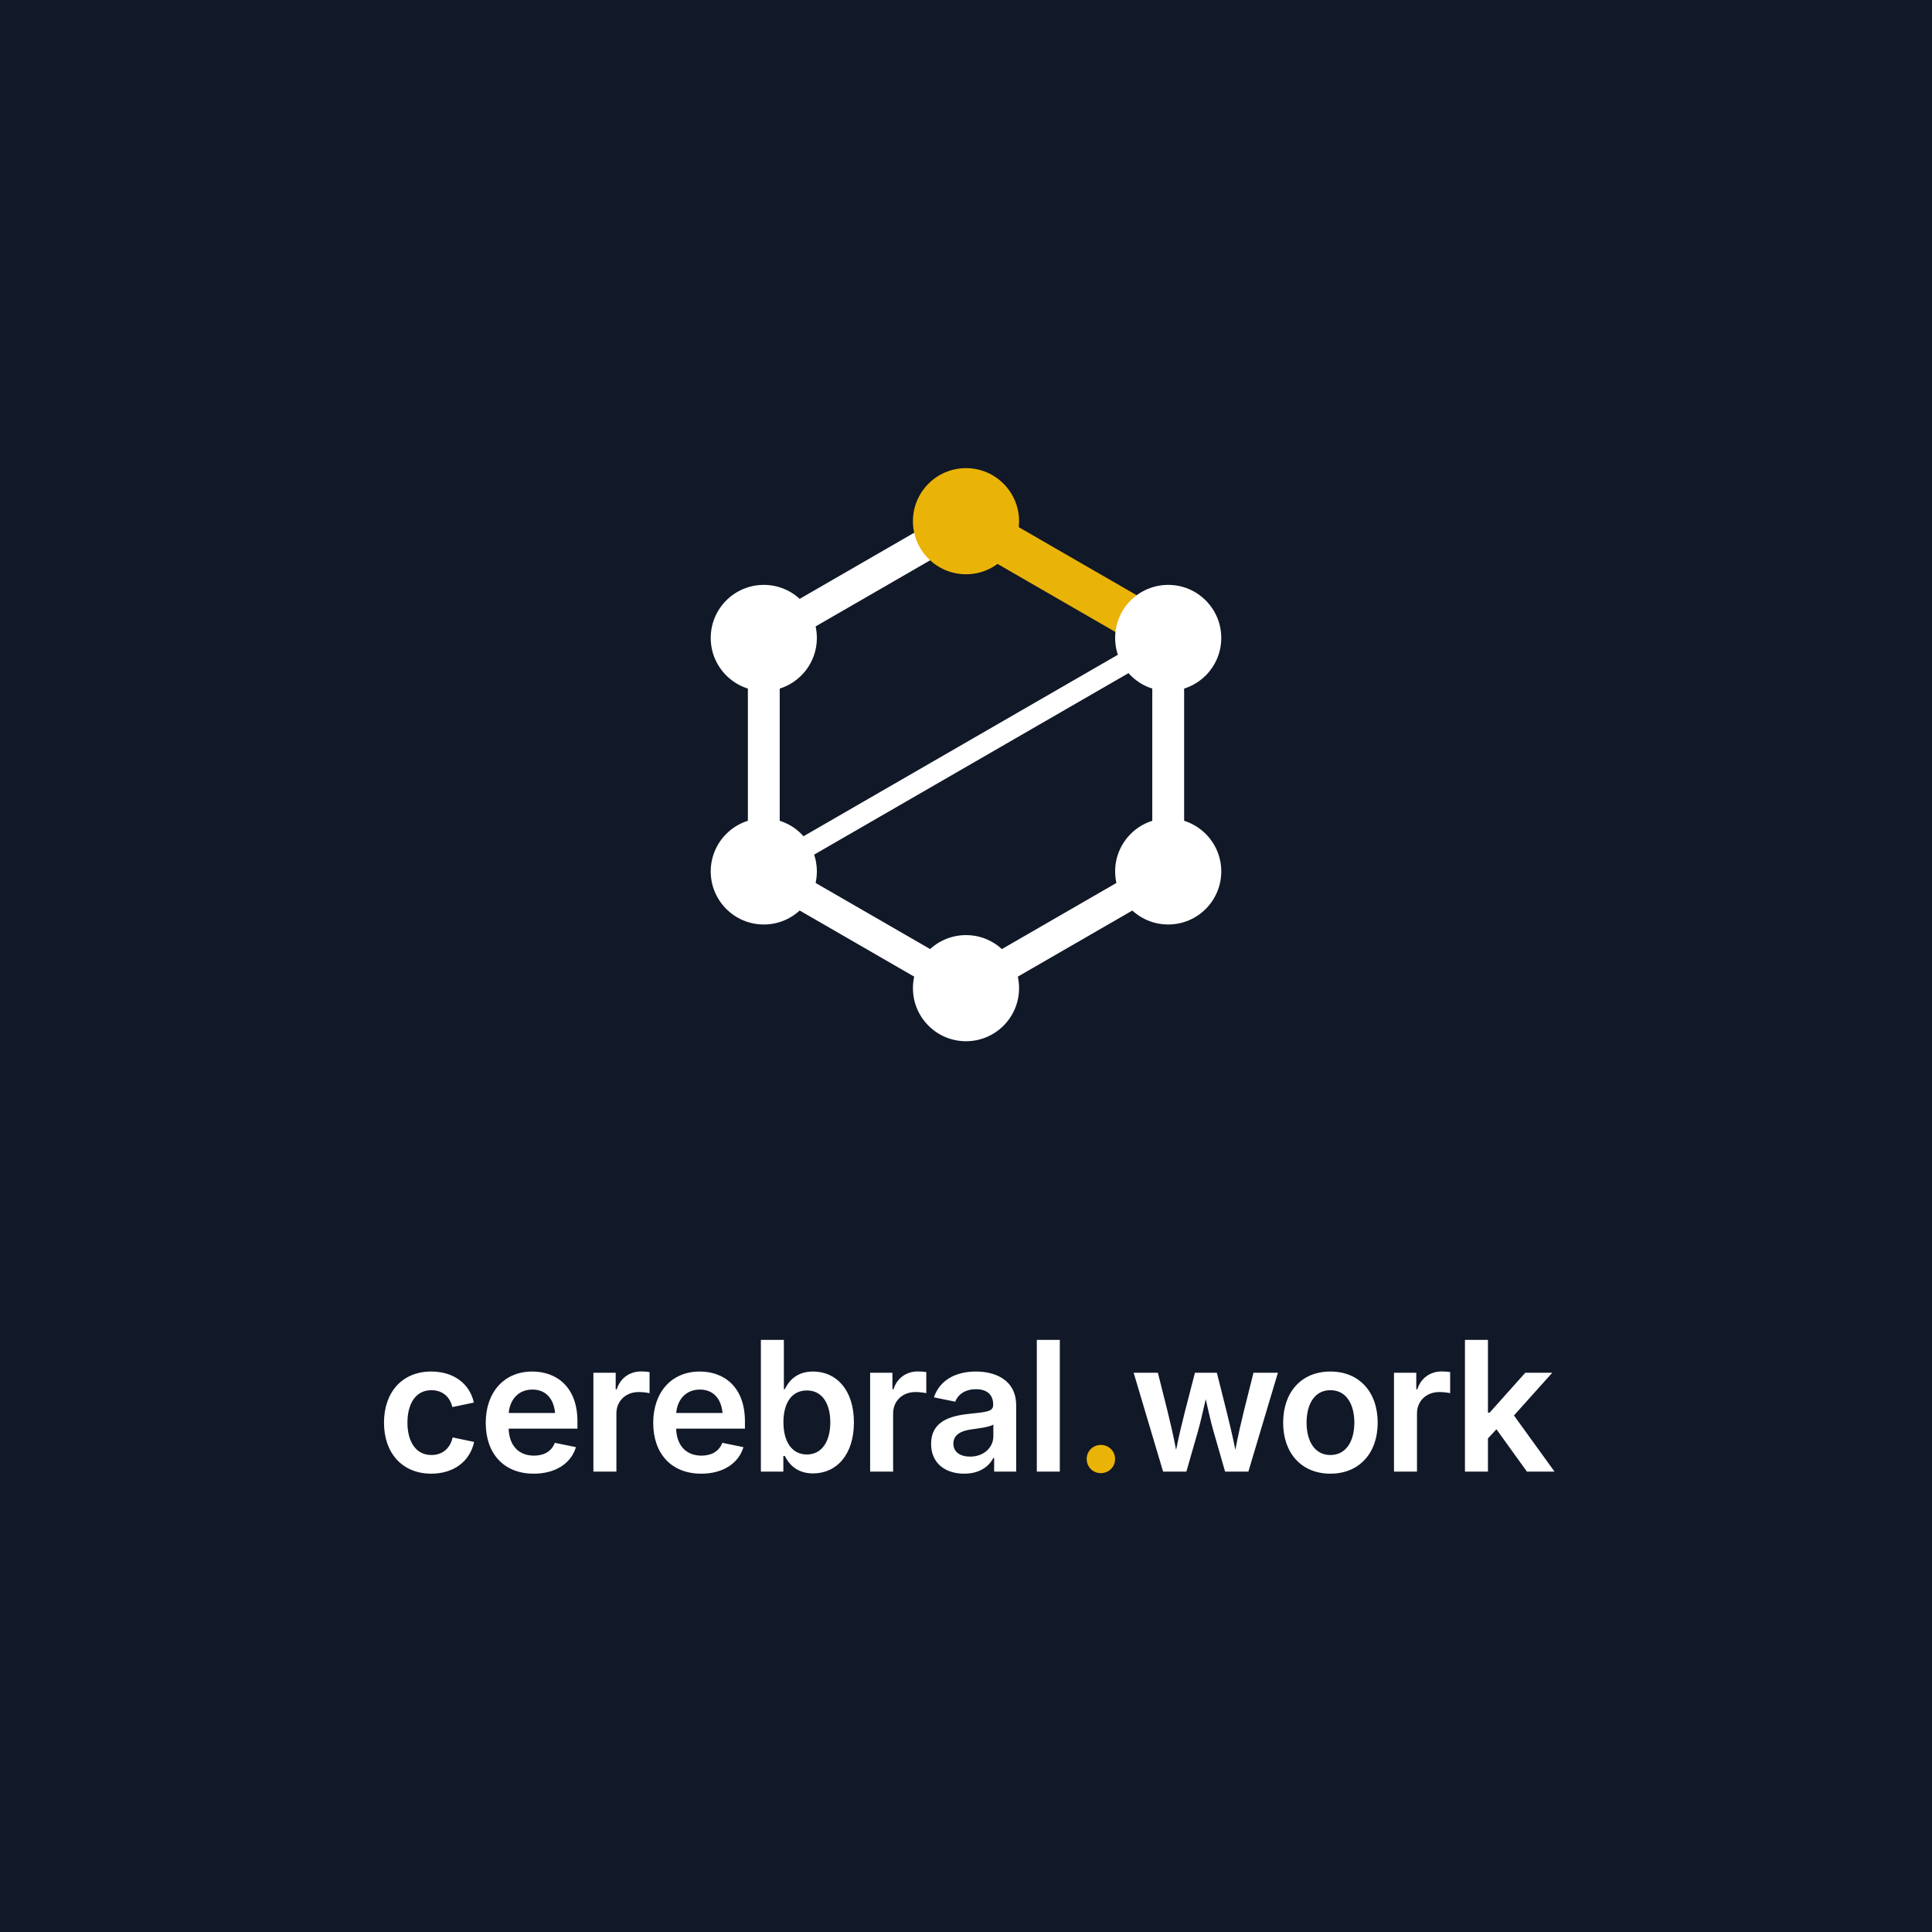
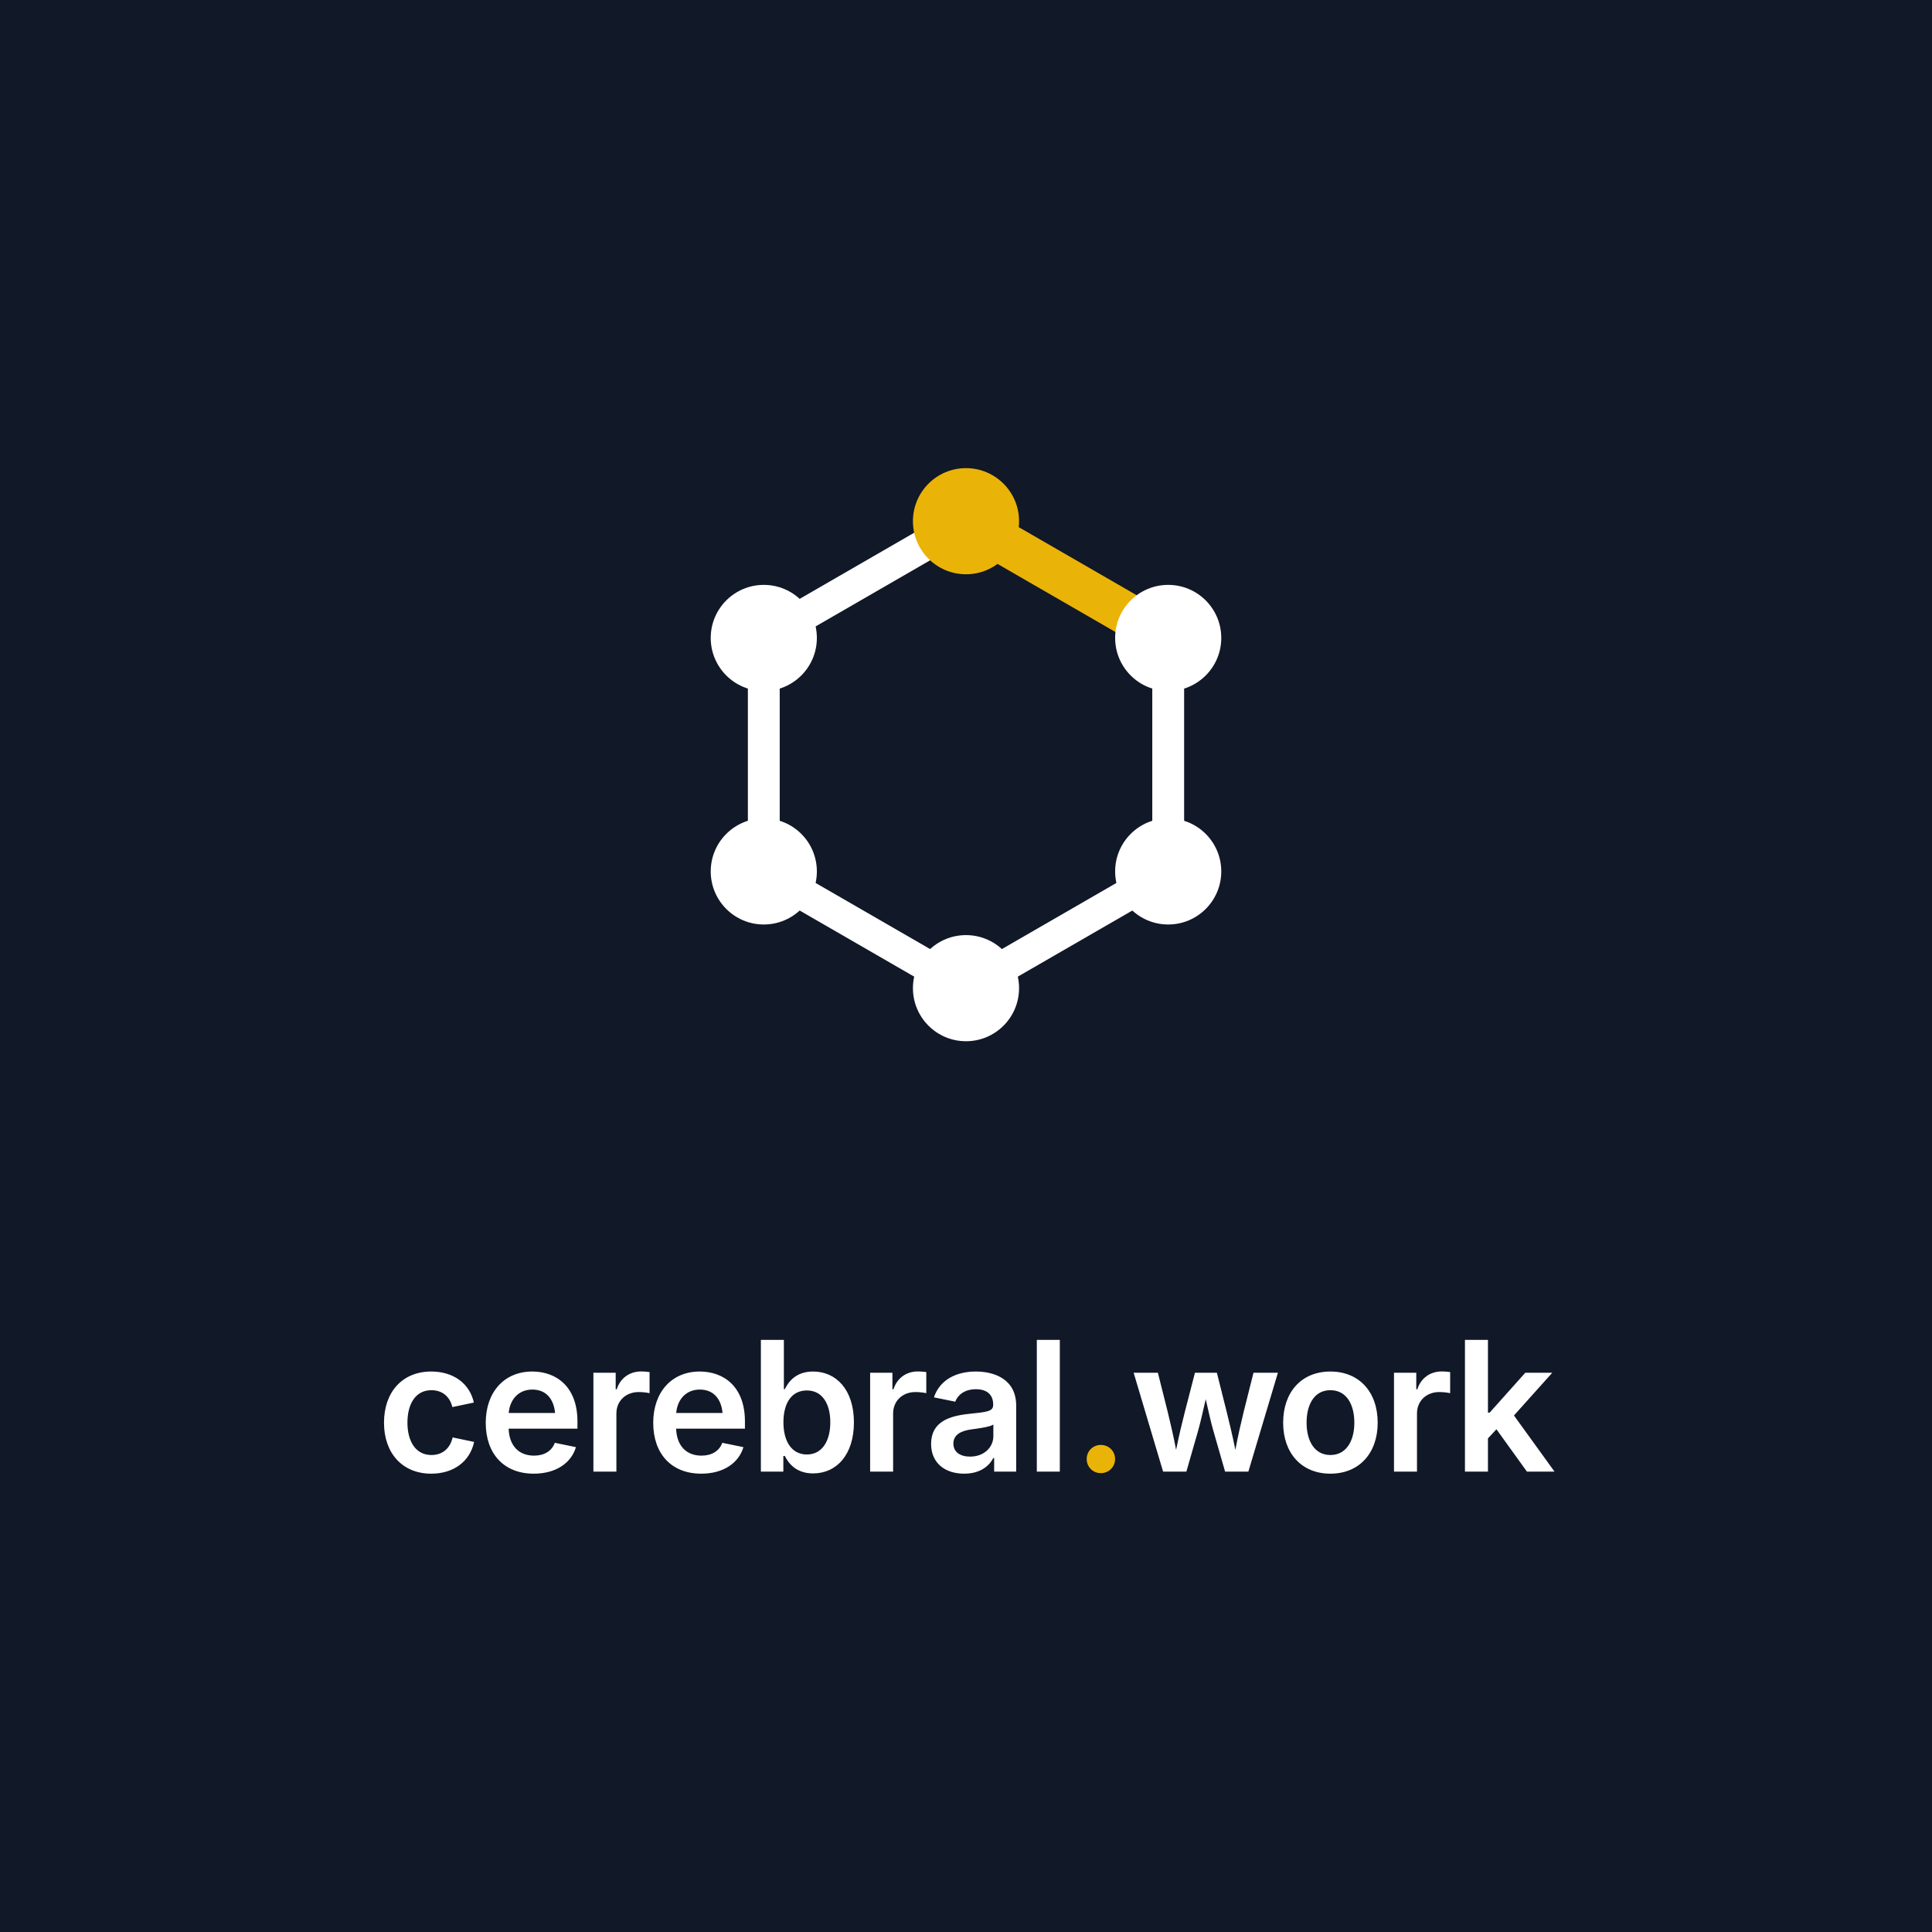
<svg xmlns="http://www.w3.org/2000/svg" viewBox="0 0 1024 1024" width="1024" height="1024">
  <rect width="1024" height="1024" fill="#111827" />
  <g transform="translate(332 220) scale(5.625)">
    <rect width="64" height="64" fill="#111827" />
    <line x1="32" y1="10" x2="51.053" y2="21" stroke="#EAB308" stroke-width="4" />
    <line x1="51.053" y1="21" x2="51.053" y2="43" stroke="#ffffff" stroke-width="3" />
    <line x1="51.053" y1="43" x2="32" y2="54" stroke="#ffffff" stroke-width="3" />
    <line x1="32" y1="54" x2="12.947" y2="43" stroke="#ffffff" stroke-width="3" />
    <line x1="12.947" y1="43" x2="12.947" y2="21" stroke="#ffffff" stroke-width="3" />
    <line x1="12.947" y1="21" x2="32" y2="10" stroke="#ffffff" stroke-width="3" />
-     <line x1="51.053" y1="21" x2="12.947" y2="43" stroke="#ffffff" stroke-width="2" />
    <circle cx="32" cy="10" r="5" fill="#EAB308" />
    <circle cx="51.053" cy="21" r="5" fill="#ffffff" />
    <circle cx="51.053" cy="43" r="5" fill="#ffffff" />
    <circle cx="32" cy="54" r="5" fill="#ffffff" />
    <circle cx="12.947" cy="43" r="5" fill="#ffffff" />
    <circle cx="12.947" cy="21" r="5" fill="#ffffff" />
  </g>
  <g font-family="Inter, -apple-system, BlinkMacSystemFont, 'Helvetica Neue', Arial, sans-serif" font-weight="600" font-size="96" letter-spacing="-2" text-anchor="middle">
    <text x="512" y="780" fill="#ffffff">cerebral<tspan fill="#EAB308">.</tspan>work</text>
  </g>
</svg>
